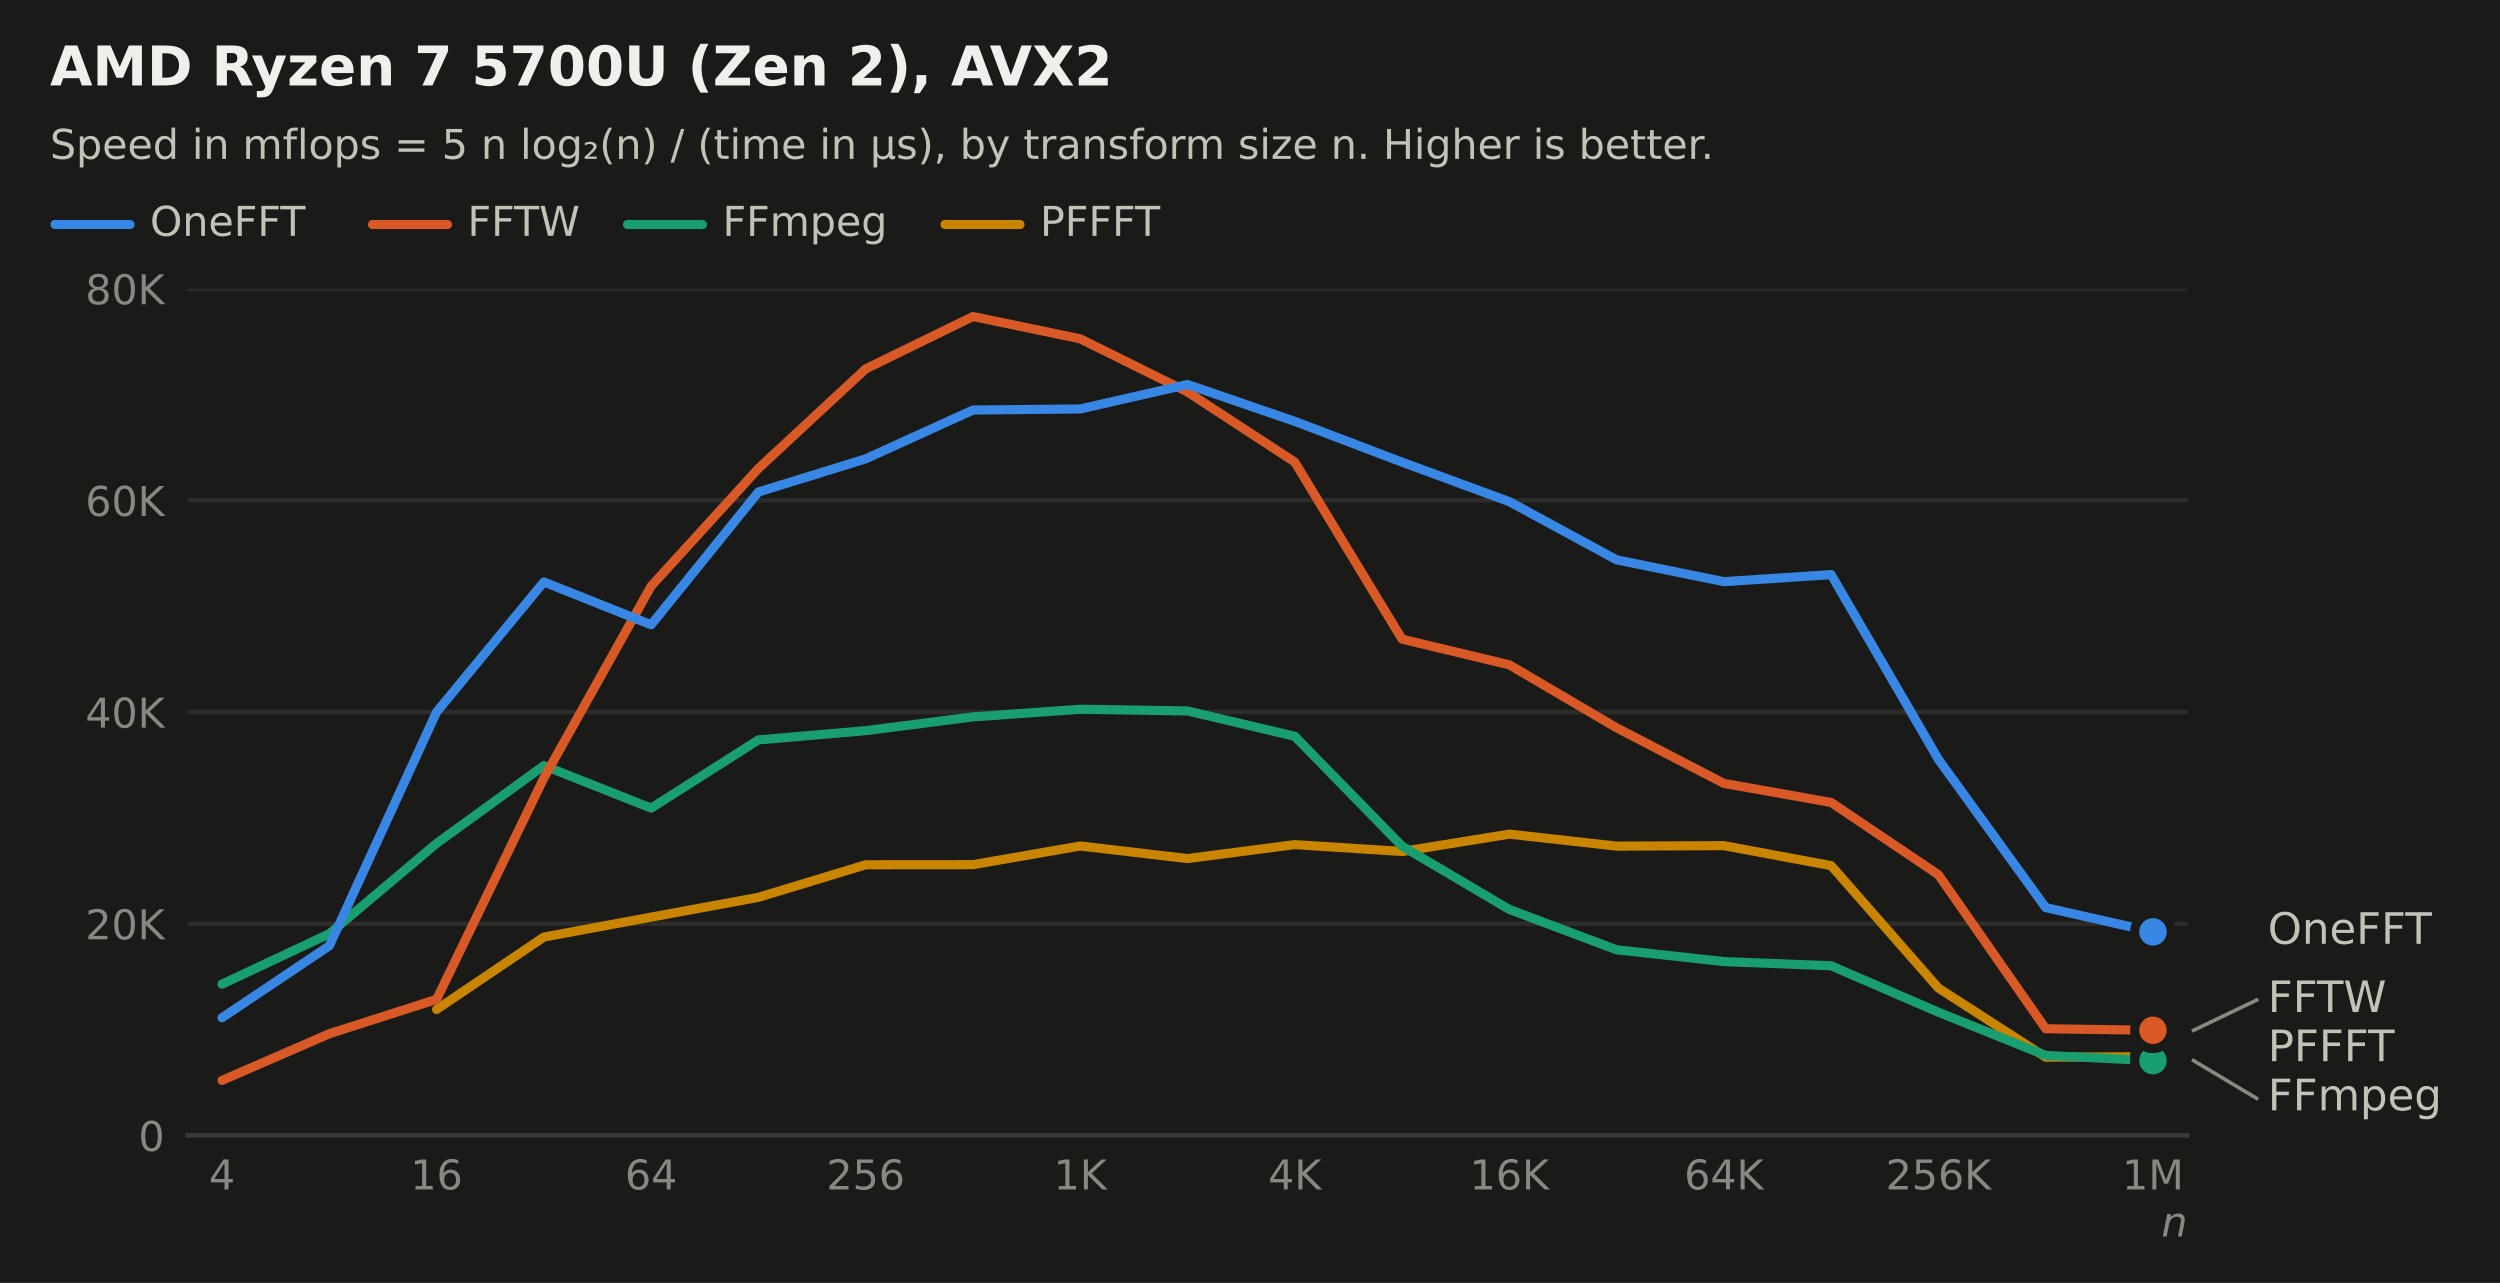
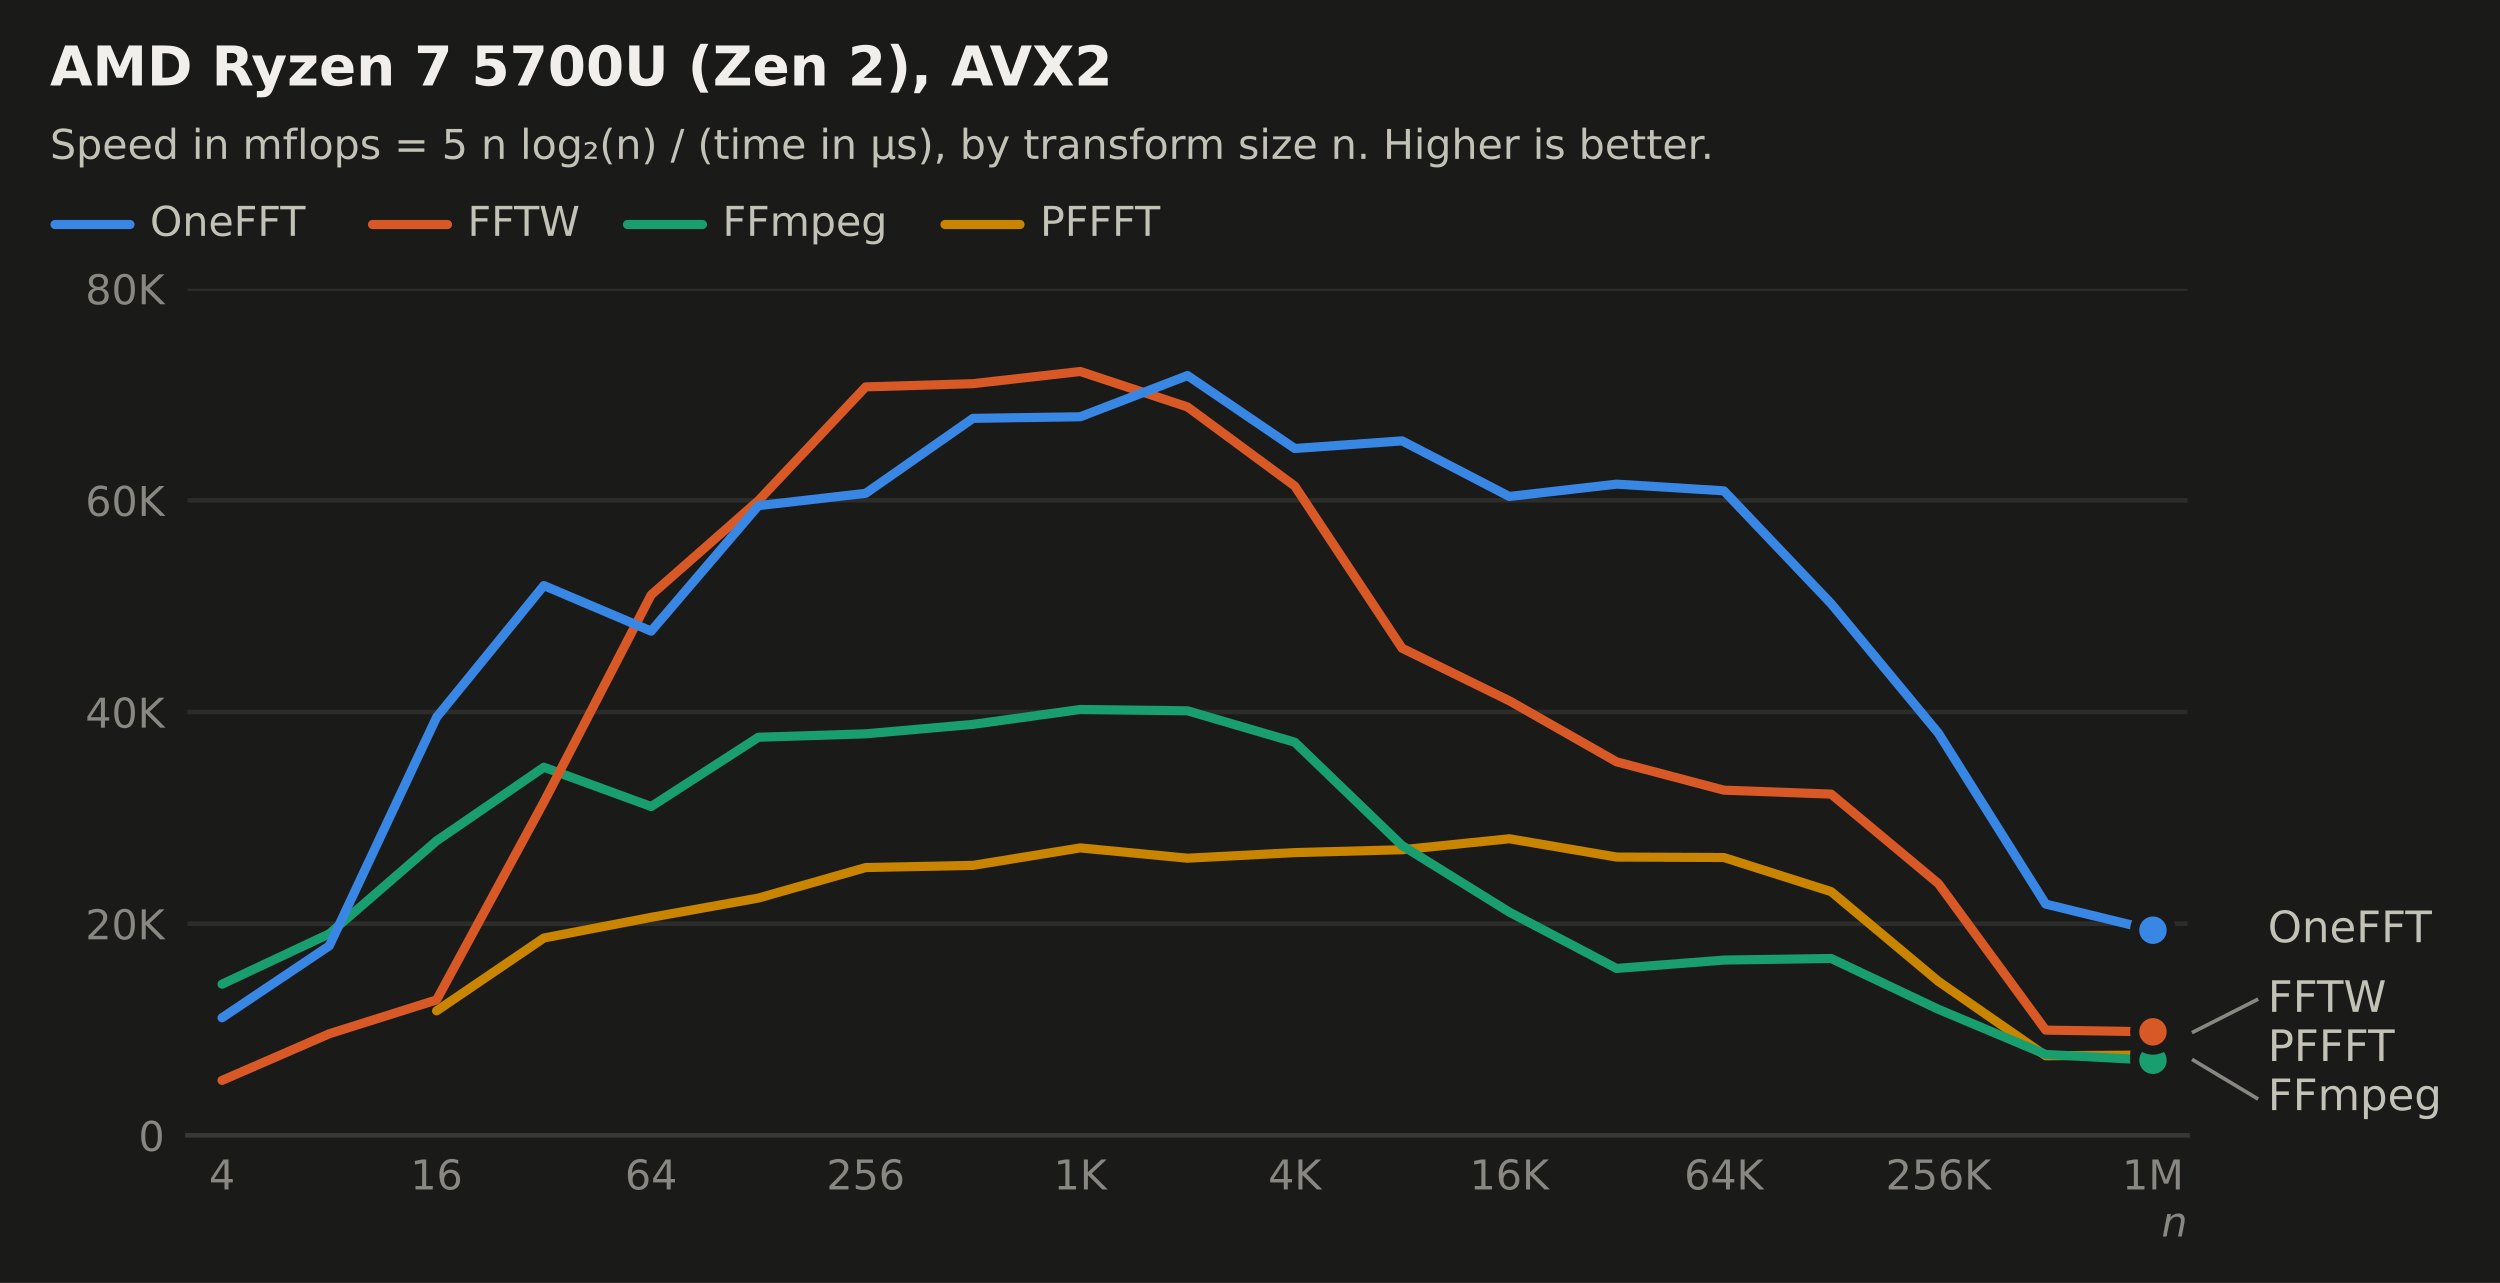
<svg xmlns="http://www.w3.org/2000/svg" xmlns:xlink="http://www.w3.org/1999/xlink" width="547.2pt" height="280.8pt" viewBox="0 0 547.2 280.8" version="1.1">
  <defs>
    <style type="text/css">*{stroke-linejoin: round; stroke-linecap: butt}</style>
  </defs>
  <g id="figure_1">
    <g id="patch_1">
      <path d="M 0 280.8  L 547.2 280.8  L 547.2 0  L 0 0  z " style="fill: #1a1a19" />
    </g>
    <g id="axes_1">
      <g id="patch_2">
        <path d="M 41.04 248.508  L 478.8 248.508  L 478.8 63.18  L 41.04 63.18  z " style="fill: #1a1a19" />
      </g>
      <g id="matplotlib.axis_1">
        <g id="xtick_1">
          <g id="line2d_1" />
          <g id="text_1">
            <text style="font-size: 9px; font-family: system-ui, -apple-system, 'Segoe UI', 'DejaVu Sans', sans-serif; text-anchor: middle; fill: #898781" x="48.599" y="260.347" transform="rotate(-0 48.59891 260.3466)">4</text>
          </g>
        </g>
        <g id="xtick_2">
          <g id="line2d_2" />
          <g id="text_2">
            <text style="font-size: 9px; font-family: system-ui, -apple-system, 'Segoe UI', 'DejaVu Sans', sans-serif; text-anchor: middle; fill: #898781" x="95.559" y="260.347" transform="rotate(-0 95.55915 260.3466)">16</text>
          </g>
        </g>
        <g id="xtick_3">
          <g id="line2d_3" />
          <g id="text_3">
            <text style="font-size: 9px; font-family: system-ui, -apple-system, 'Segoe UI', 'DejaVu Sans', sans-serif; text-anchor: middle; fill: #898781" x="142.519" y="260.347" transform="rotate(-0 142.5194 260.3466)">64</text>
          </g>
        </g>
        <g id="xtick_4">
          <g id="line2d_4" />
          <g id="text_4">
            <text style="font-size: 9px; font-family: system-ui, -apple-system, 'Segoe UI', 'DejaVu Sans', sans-serif; text-anchor: middle; fill: #898781" x="189.48" y="260.347" transform="rotate(-0 189.4796 260.3466)">256</text>
          </g>
        </g>
        <g id="xtick_5">
          <g id="line2d_5" />
          <g id="text_5">
            <text style="font-size: 9px; font-family: system-ui, -apple-system, 'Segoe UI', 'DejaVu Sans', sans-serif; text-anchor: middle; fill: #898781" x="236.44" y="260.347" transform="rotate(-0 236.4399 260.3466)">1K</text>
          </g>
        </g>
        <g id="xtick_6">
          <g id="line2d_6" />
          <g id="text_6">
            <text style="font-size: 9px; font-family: system-ui, -apple-system, 'Segoe UI', 'DejaVu Sans', sans-serif; text-anchor: middle; fill: #898781" x="283.4" y="260.347" transform="rotate(-0 283.4001 260.3466)">4K</text>
          </g>
        </g>
        <g id="xtick_7">
          <g id="line2d_7" />
          <g id="text_7">
            <text style="font-size: 9px; font-family: system-ui, -apple-system, 'Segoe UI', 'DejaVu Sans', sans-serif; text-anchor: middle; fill: #898781" x="330.36" y="260.347" transform="rotate(-0 330.3604 260.3466)">16K</text>
          </g>
        </g>
        <g id="xtick_8">
          <g id="line2d_8" />
          <g id="text_8">
            <text style="font-size: 9px; font-family: system-ui, -apple-system, 'Segoe UI', 'DejaVu Sans', sans-serif; text-anchor: middle; fill: #898781" x="377.321" y="260.347" transform="rotate(-0 377.3206 260.3466)">64K</text>
          </g>
        </g>
        <g id="xtick_9">
          <g id="line2d_9" />
          <g id="text_9">
            <text style="font-size: 9px; font-family: system-ui, -apple-system, 'Segoe UI', 'DejaVu Sans', sans-serif; text-anchor: middle; fill: #898781" x="424.281" y="260.347" transform="rotate(-0 424.2808 260.3466)">256K</text>
          </g>
        </g>
        <g id="xtick_10">
          <g id="line2d_10" />
          <g id="text_10">
            <text style="font-size: 9px; font-family: system-ui, -apple-system, 'Segoe UI', 'DejaVu Sans', sans-serif; text-anchor: middle; fill: #898781" x="471.241" y="260.347" transform="rotate(-0 471.2411 260.3466)">1M</text>
          </g>
        </g>
      </g>
      <g id="matplotlib.axis_2">
        <g id="ytick_1">
          <g id="line2d_11">
            <path d="M 41.04 248.508  L 478.8 248.508  " clip-path="url(#p783c82a42f)" style="fill: none; stroke: #2c2c2a; stroke-linecap: square" />
          </g>
          <g id="line2d_12" />
          <g id="text_11">
            <text style="font-size: 9px; font-family: system-ui, -apple-system, 'Segoe UI', 'DejaVu Sans', sans-serif; text-anchor: end; fill: #898781" x="36.04" y="251.927" transform="rotate(-0 36.04 251.9273)">0</text>
          </g>
        </g>
        <g id="ytick_2">
          <g id="line2d_13">
            <path d="M 41.04 202.176  L 478.8 202.176  " clip-path="url(#p783c82a42f)" style="fill: none; stroke: #2c2c2a; stroke-linecap: square" />
          </g>
          <g id="line2d_14" />
          <g id="text_12">
            <text style="font-size: 9px; font-family: system-ui, -apple-system, 'Segoe UI', 'DejaVu Sans', sans-serif; text-anchor: end; fill: #898781" x="36.04" y="205.595" transform="rotate(-0 36.04 205.5953)">20K</text>
          </g>
        </g>
        <g id="ytick_3">
          <g id="line2d_15">
            <path d="M 41.04 155.844  L 478.8 155.844  " clip-path="url(#p783c82a42f)" style="fill: none; stroke: #2c2c2a; stroke-linecap: square" />
          </g>
          <g id="line2d_16" />
          <g id="text_13">
            <text style="font-size: 9px; font-family: system-ui, -apple-system, 'Segoe UI', 'DejaVu Sans', sans-serif; text-anchor: end; fill: #898781" x="36.04" y="159.263" transform="rotate(-0 36.04 159.2633)">40K</text>
          </g>
        </g>
        <g id="ytick_4">
          <g id="line2d_17">
            <path d="M 41.04 109.512  L 478.8 109.512  " clip-path="url(#p783c82a42f)" style="fill: none; stroke: #2c2c2a; stroke-linecap: square" />
          </g>
          <g id="line2d_18" />
          <g id="text_14">
            <text style="font-size: 9px; font-family: system-ui, -apple-system, 'Segoe UI', 'DejaVu Sans', sans-serif; text-anchor: end; fill: #898781" x="36.04" y="112.931" transform="rotate(-0 36.04 112.9313)">60K</text>
          </g>
        </g>
        <g id="ytick_5">
          <g id="line2d_19">
            <path d="M 41.04 63.18  L 478.8 63.18  " clip-path="url(#p783c82a42f)" style="fill: none; stroke: #2c2c2a; stroke-linecap: square" />
          </g>
          <g id="line2d_20" />
          <g id="text_15">
            <text style="font-size: 9px; font-family: system-ui, -apple-system, 'Segoe UI', 'DejaVu Sans', sans-serif; text-anchor: end; fill: #898781" x="36.04" y="66.599" transform="rotate(-0 36.04 66.5993)">80K</text>
          </g>
        </g>
      </g>
      <g id="line2d_21">
-         <path d="M 480.129 232.156  L 493.916 240.398  " style="fill: none; stroke: #898781; stroke-width: 0.8; stroke-linecap: square" />
+         <path d="M 480.129 232.072  L 493.916 240.361  " style="fill: none; stroke: #898781; stroke-width: 0.8; stroke-linecap: square" />
      </g>
      <g id="line2d_22">
-         <path d="M 480.129 225.507  L 493.916 218.9  " style="fill: none; stroke: #898781; stroke-width: 0.8; stroke-linecap: square" />
+         <path d="M 480.129 225.846  L 493.916 218.863  " style="fill: none; stroke: #898781; stroke-width: 0.8; stroke-linecap: square" />
      </g>
      <g id="line2d_23">
-         <path d="M 95.559 220.95  L 119.039 205.106  L 142.519 200.733  L 166 196.408  L 189.48 189.277  L 212.96 189.256  L 236.44 185.168  L 259.92 187.922  L 283.4 184.866  L 306.88 186.374  L 330.36 182.575  L 353.84 185.196  L 377.321 185.095  L 400.801 189.471  L 424.281 216.268  L 447.761 231.401  L 471.241 231.285  " clip-path="url(#p783c82a42f)" style="fill: none; stroke: #c98500; stroke-width: 2; stroke-linecap: round" />
+         <path d="M 95.559 221.254  L 119.039 205.308  L 142.519 200.784  L 166 196.564  L 189.48 189.892  L 212.96 189.413  L 236.44 185.588  L 259.92 187.845  L 283.4 186.615  L 306.88 185.988  L 330.36 183.591  L 353.84 187.593  L 377.321 187.693  L 400.801 195.161  L 424.281 214.805  L 447.761 231.084  L 471.241 230.918  " clip-path="url(#p783c82a42f)" style="fill: none; stroke: #c98500; stroke-width: 2; stroke-linecap: round" />
      </g>
      <g id="line2d_24">
-         <path d="M 48.599 215.414  L 72.079 204.382  L 95.559 184.602  L 119.039 167.579  L 142.519 176.884  L 166 161.949  L 189.48 159.927  L 212.96 156.909  L 236.44 155.239  L 259.92 155.613  L 283.4 161.158  L 306.88 185.201  L 330.36 199.059  L 353.84 207.895  L 377.321 210.472  L 400.801 211.392  L 424.281 221.556  L 447.761 231.02  L 471.241 232.156  " clip-path="url(#p783c82a42f)" style="fill: none; stroke: #199e70; stroke-width: 2; stroke-linecap: round" />
+         <path d="M 48.599 215.414  L 72.079 204.382  L 95.559 184.046  L 119.039 167.931  L 142.519 176.536  L 166 161.368  L 189.48 160.616  L 212.96 158.546  L 236.44 155.291  L 259.92 155.583  L 283.4 162.457  L 306.88 185.068  L 330.36 199.641  L 353.84 211.972  L 377.321 210.138  L 400.801 209.794  L 424.281 220.919  L 447.761 230.789  L 471.241 232.072  " clip-path="url(#p783c82a42f)" style="fill: none; stroke: #199e70; stroke-width: 2; stroke-linecap: round" />
      </g>
      <g id="line2d_25">
-         <path d="M 48.599 236.474  L 72.079 226.269  L 95.559 218.736  L 119.039 170.311  L 142.519 128.295  L 166 102.539  L 189.48 80.743  L 212.96 69.279  L 236.44 74.159  L 259.92 85.796  L 283.4 101.144  L 306.88 139.898  L 330.36 145.52  L 353.84 159.305  L 377.321 171.469  L 400.801 175.65  L 424.281 191.461  L 447.761 225.173  L 471.241 225.507  " clip-path="url(#p783c82a42f)" style="fill: none; stroke: #d95926; stroke-width: 2; stroke-linecap: round" />
+         <path d="M 48.599 236.474  L 72.079 226.269  L 95.559 218.856  L 119.039 175.544  L 142.519 130.214  L 166 109.574  L 189.48 84.682  L 212.96 83.975  L 236.44 81.31  L 259.92 89.076  L 283.4 106.393  L 306.88 141.879  L 330.36 153.387  L 353.84 166.75  L 377.321 172.953  L 400.801 173.815  L 424.281 193.404  L 447.761 225.47  L 471.241 225.846  " clip-path="url(#p783c82a42f)" style="fill: none; stroke: #d95926; stroke-width: 2; stroke-linecap: round" />
      </g>
      <g id="patch_3">
        <path d="M 41.04 248.508  L 478.8 248.508  " style="fill: none; stroke: #383835; stroke-linejoin: miter; stroke-linecap: square" />
      </g>
      <g id="line2d_26">
-         <path d="M 48.599 222.768  L 72.079 207.017  L 95.559 155.844  L 119.039 127.379  L 142.519 136.752  L 166 107.689  L 189.48 100.431  L 212.96 89.75  L 236.44 89.513  L 259.92 84.156  L 283.4 92.228  L 306.88 101.159  L 330.36 109.804  L 353.84 122.536  L 377.321 127.314  L 400.801 125.771  L 424.281 166.218  L 447.761 198.653  L 471.241 203.966  " clip-path="url(#p783c82a42f)" style="fill: none; stroke: #3987e5; stroke-width: 2; stroke-linecap: round" />
+         <path d="M 48.599 222.768  L 72.079 207.017  L 95.559 156.988  L 119.039 128.165  L 142.519 138.139  L 166 110.681  L 189.48 107.975  L 212.96 91.57  L 236.44 91.221  L 259.92 82.197  L 283.4 98.163  L 306.88 96.493  L 330.36 108.664  L 353.84 105.967  L 377.321 107.435  L 400.801 132.129  L 424.281 160.483  L 447.761 197.889  L 471.241 203.603  " clip-path="url(#p783c82a42f)" style="fill: none; stroke: #3987e5; stroke-width: 2; stroke-linecap: round" />
      </g>
      <g id="text_16">
-         <text style="font-size: 9.5px; font-family: system-ui, -apple-system, 'Segoe UI', 'DejaVu Sans', sans-serif; text-anchor: start; fill: #c3c2b7" x="496.374" y="243.02" transform="rotate(-0 496.374 243.0195)">FFmpeg</text>
+         <text style="font-size: 9.5px; font-family: system-ui, -apple-system, 'Segoe UI', 'DejaVu Sans', sans-serif; text-anchor: start; fill: #c3c2b7" x="496.374" y="242.983" transform="rotate(-0 496.374 242.9826)">FFmpeg</text>
      </g>
      <g id="text_17">
-         <text style="font-size: 9.5px; font-family: system-ui, -apple-system, 'Segoe UI', 'DejaVu Sans', sans-serif; text-anchor: start; fill: #c3c2b7" x="496.374" y="232.271" transform="rotate(-0 496.374 232.2705)">PFFFT</text>
+         <text style="font-size: 9.5px; font-family: system-ui, -apple-system, 'Segoe UI', 'DejaVu Sans', sans-serif; text-anchor: start; fill: #c3c2b7" x="496.374" y="232.234" transform="rotate(-0 496.374 232.2336)">PFFFT</text>
      </g>
      <g id="text_18">
-         <text style="font-size: 9.5px; font-family: system-ui, -apple-system, 'Segoe UI', 'DejaVu Sans', sans-serif; text-anchor: start; fill: #c3c2b7" x="496.374" y="221.521" transform="rotate(-0 496.374 221.5215)">FFTW</text>
+         <text style="font-size: 9.5px; font-family: system-ui, -apple-system, 'Segoe UI', 'DejaVu Sans', sans-serif; text-anchor: start; fill: #c3c2b7" x="496.374" y="221.485" transform="rotate(-0 496.374 221.4845)">FFTW</text>
      </g>
      <g id="text_19">
-         <text style="font-size: 9.5px; font-family: system-ui, -apple-system, 'Segoe UI', 'DejaVu Sans', sans-serif; text-anchor: start; fill: #c3c2b7" x="496.374" y="206.587" transform="rotate(-0 496.374 206.5871)">OneFFT</text>
+         <text style="font-size: 9.5px; font-family: system-ui, -apple-system, 'Segoe UI', 'DejaVu Sans', sans-serif; text-anchor: start; fill: #c3c2b7" x="496.374" y="206.224" transform="rotate(-0 496.374 206.2241)">OneFFT</text>
      </g>
      <g id="line2d_27">
-         <path d="M 471.241 231.285  " style="fill: none; stroke: #1f77b4; stroke-width: 1.5; stroke-linecap: square" />
+         <path d="M 471.241 230.918  " style="fill: none; stroke: #1f77b4; stroke-width: 1.5; stroke-linecap: square" />
        <defs>
          <path id="m105a9bd5ef" d="M 0 4  C 1.061 4 2.078 3.579 2.828 2.828  C 3.579 2.078 4 1.061 4 0  C 4 -1.061 3.579 -2.078 2.828 -2.828  C 2.078 -3.579 1.061 -4 0 -4  C -1.061 -4 -2.078 -3.579 -2.828 -2.828  C -3.579 -2.078 -4 -1.061 -4 0  C -4 1.061 -3.579 2.078 -2.828 2.828  C -2.078 3.579 -1.061 4 0 4  z " style="stroke: #1a1a19; stroke-width: 2" />
        </defs>
        <g>
-           <use xlink:href="#m105a9bd5ef" x="471.241" y="231.285" style="fill: #c98500; stroke: #1a1a19; stroke-width: 2" />
+           <use xlink:href="#m105a9bd5ef" x="471.241" y="230.918" style="fill: #c98500; stroke: #1a1a19; stroke-width: 2" />
        </g>
      </g>
      <g id="line2d_28">
-         <path d="M 471.241 232.156  " style="fill: none; stroke: #ff7f0e; stroke-width: 1.5; stroke-linecap: square" />
+         <path d="M 471.241 232.072  " style="fill: none; stroke: #ff7f0e; stroke-width: 1.5; stroke-linecap: square" />
        <defs>
          <path id="m14bd4e39dd" d="M 0 4  C 1.061 4 2.078 3.579 2.828 2.828  C 3.579 2.078 4 1.061 4 0  C 4 -1.061 3.579 -2.078 2.828 -2.828  C 2.078 -3.579 1.061 -4 0 -4  C -1.061 -4 -2.078 -3.579 -2.828 -2.828  C -3.579 -2.078 -4 -1.061 -4 0  C -4 1.061 -3.579 2.078 -2.828 2.828  C -2.078 3.579 -1.061 4 0 4  z " style="stroke: #1a1a19; stroke-width: 2" />
        </defs>
        <g>
-           <use xlink:href="#m14bd4e39dd" x="471.241" y="232.156" style="fill: #199e70; stroke: #1a1a19; stroke-width: 2" />
+           <use xlink:href="#m14bd4e39dd" x="471.241" y="232.072" style="fill: #199e70; stroke: #1a1a19; stroke-width: 2" />
        </g>
      </g>
      <g id="line2d_29">
-         <path d="M 471.241 225.507  " style="fill: none; stroke: #2ca02c; stroke-width: 1.5; stroke-linecap: square" />
+         <path d="M 471.241 225.846  " style="fill: none; stroke: #2ca02c; stroke-width: 1.5; stroke-linecap: square" />
        <defs>
          <path id="md1f00c4909" d="M 0 4  C 1.061 4 2.078 3.579 2.828 2.828  C 3.579 2.078 4 1.061 4 0  C 4 -1.061 3.579 -2.078 2.828 -2.828  C 2.078 -3.579 1.061 -4 0 -4  C -1.061 -4 -2.078 -3.579 -2.828 -2.828  C -3.579 -2.078 -4 -1.061 -4 0  C -4 1.061 -3.579 2.078 -2.828 2.828  C -2.078 3.579 -1.061 4 0 4  z " style="stroke: #1a1a19; stroke-width: 2" />
        </defs>
        <g>
-           <use xlink:href="#md1f00c4909" x="471.241" y="225.507" style="fill: #d95926; stroke: #1a1a19; stroke-width: 2" />
+           <use xlink:href="#md1f00c4909" x="471.241" y="225.846" style="fill: #d95926; stroke: #1a1a19; stroke-width: 2" />
        </g>
      </g>
      <g id="line2d_30">
-         <path d="M 471.241 203.966  " style="fill: none; stroke: #d62728; stroke-width: 1.5; stroke-linecap: square" />
+         <path d="M 471.241 203.603  " style="fill: none; stroke: #d62728; stroke-width: 1.5; stroke-linecap: square" />
        <defs>
          <path id="m32428de690" d="M 0 4  C 1.061 4 2.078 3.579 2.828 2.828  C 3.579 2.078 4 1.061 4 0  C 4 -1.061 3.579 -2.078 2.828 -2.828  C 2.078 -3.579 1.061 -4 0 -4  C -1.061 -4 -2.078 -3.579 -2.828 -2.828  C -3.579 -2.078 -4 -1.061 -4 0  C -4 1.061 -3.579 2.078 -2.828 2.828  C -2.078 3.579 -1.061 4 0 4  z " style="stroke: #1a1a19; stroke-width: 2" />
        </defs>
        <g>
-           <use xlink:href="#m32428de690" x="471.241" y="203.966" style="fill: #3987e5; stroke: #1a1a19; stroke-width: 2" />
+           <use xlink:href="#m32428de690" x="471.241" y="203.603" style="fill: #3987e5; stroke: #1a1a19; stroke-width: 2" />
        </g>
      </g>
    </g>
    <g id="line2d_31">
      <path d="M 12.038 49.14  L 28.454 49.14  " style="fill: none; stroke: #3987e5; stroke-width: 2; stroke-linecap: round" />
    </g>
    <g id="line2d_32">
      <path d="M 81.533 49.14  L 97.949 49.14  " style="fill: none; stroke: #d95926; stroke-width: 2; stroke-linecap: round" />
    </g>
    <g id="line2d_33">
      <path d="M 137.347 49.14  L 153.763 49.14  " style="fill: none; stroke: #199e70; stroke-width: 2; stroke-linecap: round" />
    </g>
    <g id="line2d_34">
      <path d="M 206.842 49.14  L 223.258 49.14  " style="fill: none; stroke: #c98500; stroke-width: 2; stroke-linecap: round" />
    </g>
    <g id="text_20">
      <text style="font-weight: 700; font-size: 12px; font-family: system-ui, -apple-system, 'Segoe UI', 'DejaVu Sans', sans-serif; text-anchor: start; fill: #f0efec" x="10.944" y="18.702" transform="rotate(-0 10.944 18.70181)">AMD Ryzen 7 5700U (Zen 2), AVX2</text>
    </g>
    <g id="text_21">
      <text style="font-size: 9px; font-family: system-ui, -apple-system, 'Segoe UI', 'DejaVu Sans', sans-serif; text-anchor: start; fill: #c3c2b7" x="10.944" y="34.775" transform="rotate(-0 10.944 34.77544)">Speed in mflops = 5 n log₂(n) / (time in µs), by transform size n. Higher is better.</text>
    </g>
    <g id="text_22">
      <text style="font-size: 9px; font-family: system-ui, -apple-system, 'Segoe UI', 'DejaVu Sans', sans-serif; text-anchor: start; fill: #c3c2b7" x="32.832" y="51.623" transform="rotate(-0 32.832 51.62344)">OneFFT</text>
    </g>
    <g id="text_23">
      <text style="font-size: 9px; font-family: system-ui, -apple-system, 'Segoe UI', 'DejaVu Sans', sans-serif; text-anchor: start; fill: #c3c2b7" x="102.326" y="51.623" transform="rotate(-0 102.3264 51.62344)">FFTW</text>
    </g>
    <g id="text_24">
      <text style="font-size: 9px; font-family: system-ui, -apple-system, 'Segoe UI', 'DejaVu Sans', sans-serif; text-anchor: start; fill: #c3c2b7" x="158.141" y="51.623" transform="rotate(-0 158.1408 51.62344)">FFmpeg</text>
    </g>
    <g id="text_25">
      <text style="font-size: 9px; font-family: system-ui, -apple-system, 'Segoe UI', 'DejaVu Sans', sans-serif; text-anchor: start; fill: #c3c2b7" x="227.635" y="51.623" transform="rotate(-0 227.6352 51.62344)">PFFFT</text>
    </g>
    <g id="text_26">
      <text style="font-style: italic; font-size: 9px; font-family: system-ui, -apple-system, 'Segoe UI', 'DejaVu Sans', sans-serif; text-anchor: end; fill: #898781" x="478.8" y="270.647" transform="rotate(-0 478.8 270.6474)">n</text>
    </g>
  </g>
  <defs>
    <clipPath id="p783c82a42f">
      <rect x="41.04" y="63.18" width="437.76" height="185.328" />
    </clipPath>
  </defs>
</svg>
